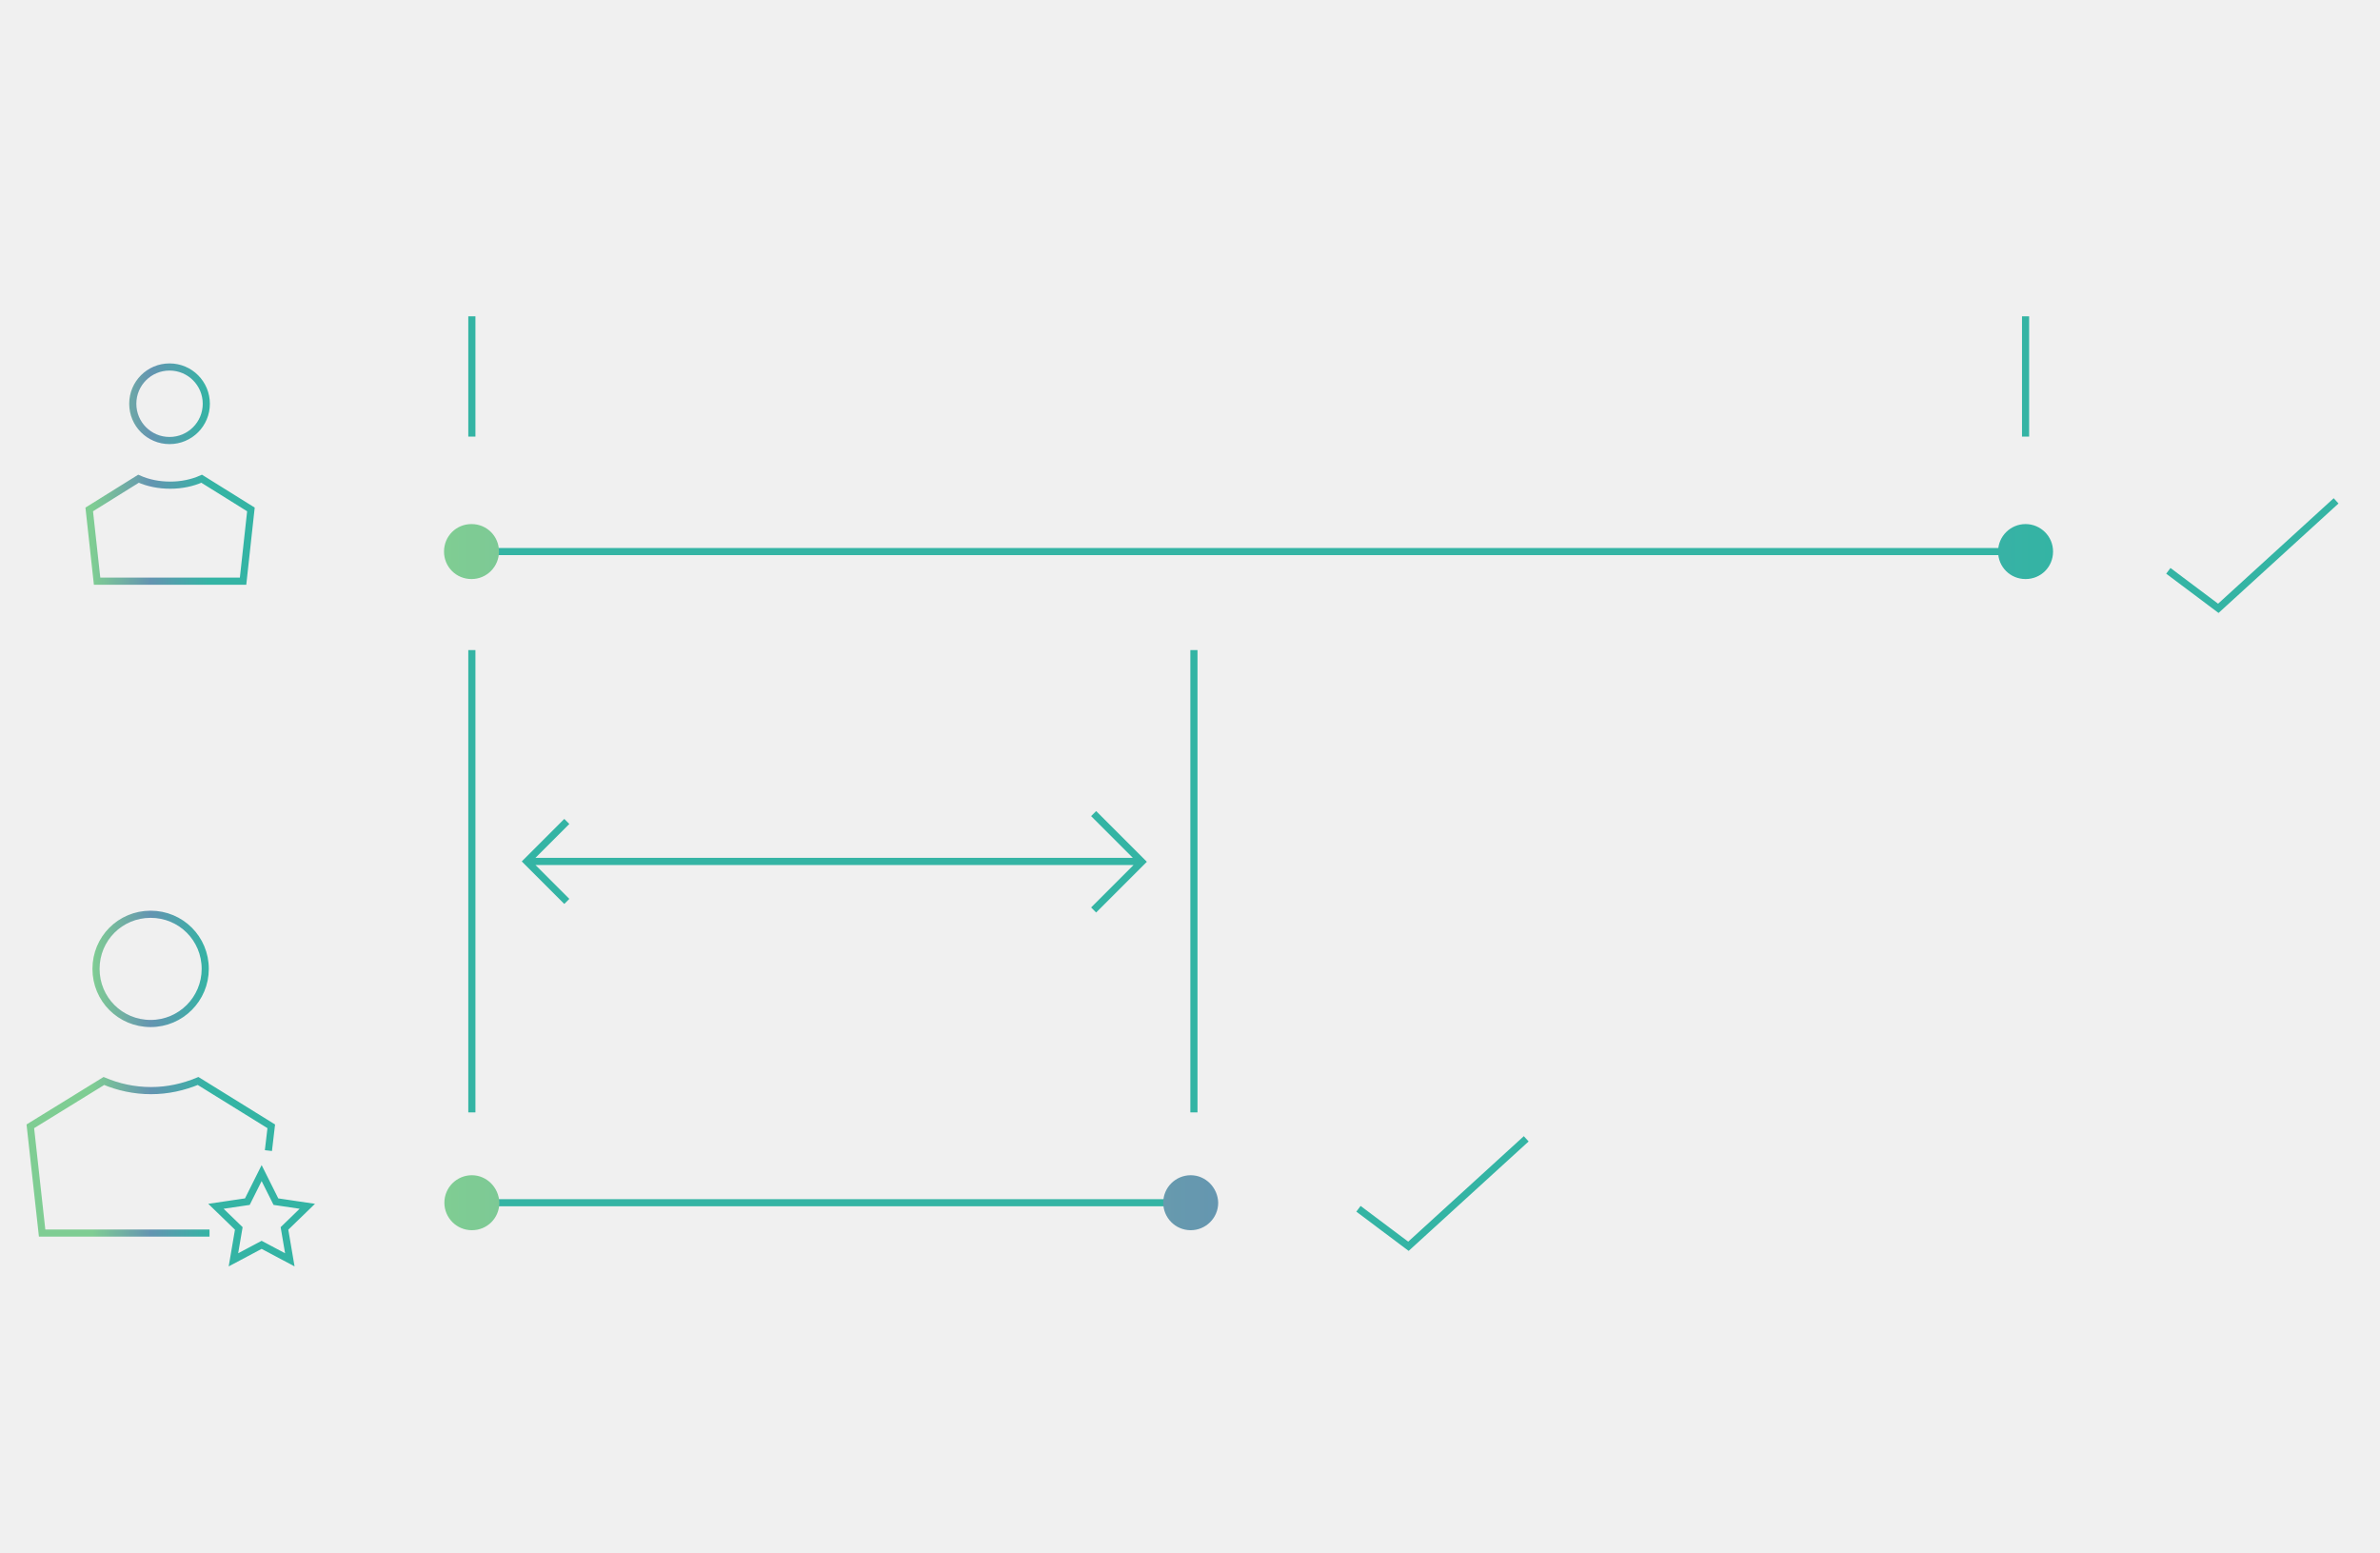
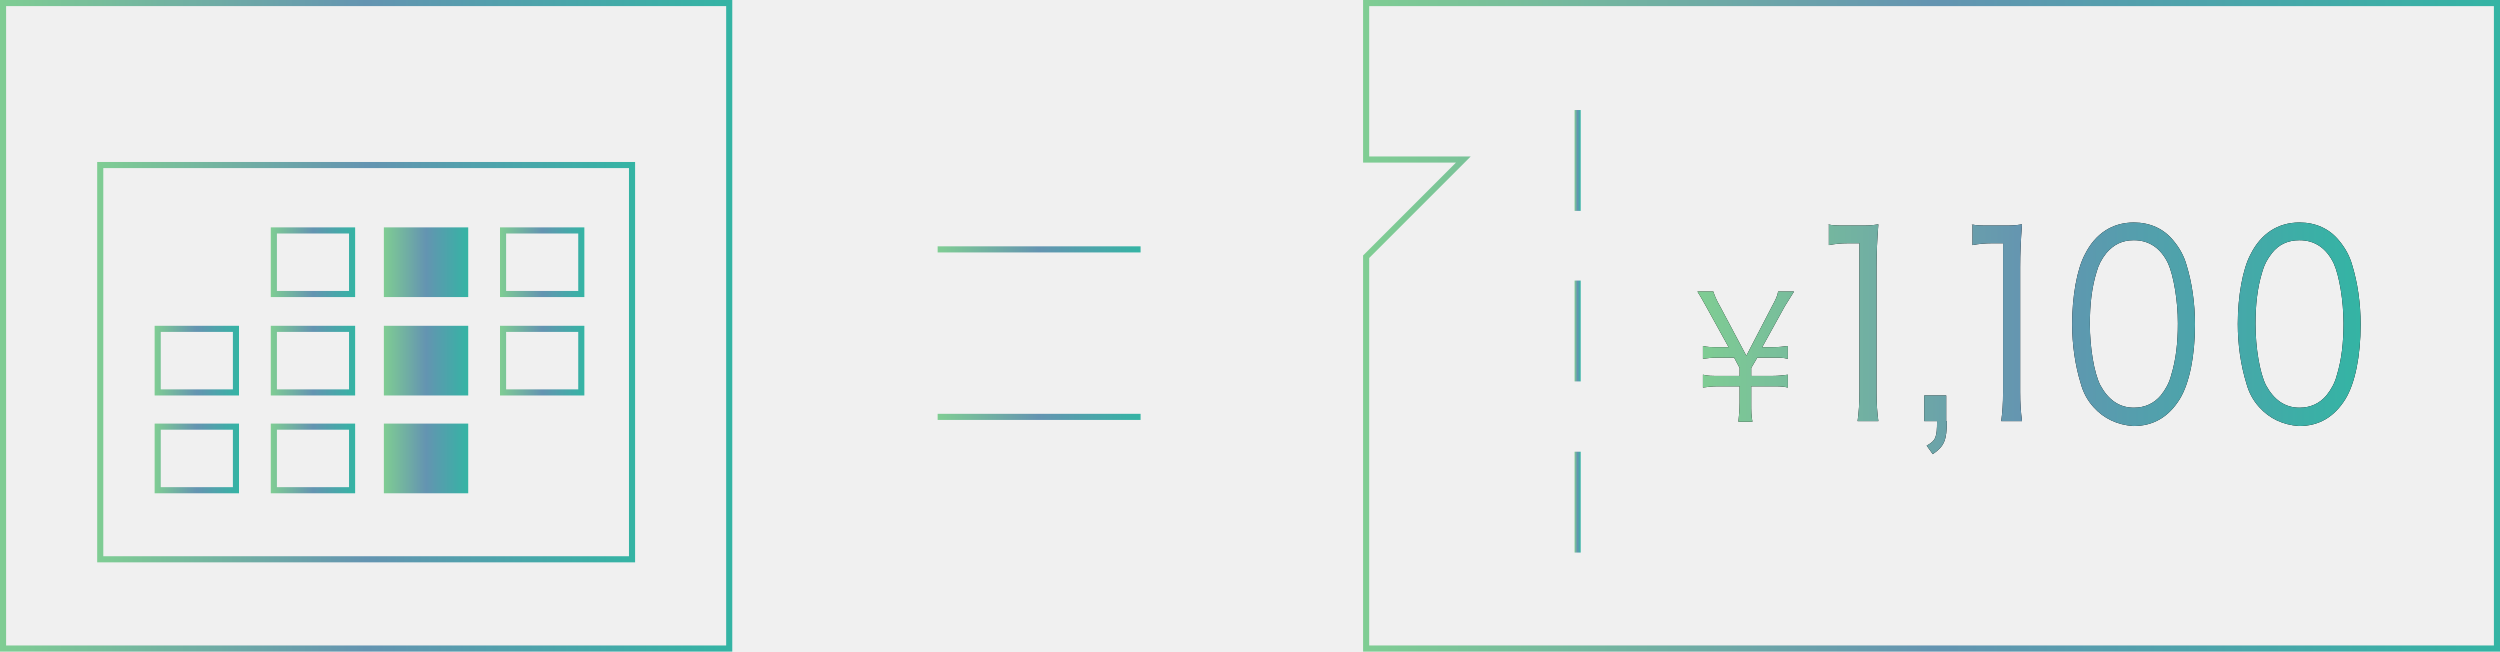
- <svg xmlns="http://www.w3.org/2000/svg" version="1.1" id="レイヤー_1" x="0px" y="0px" width="666.8px" height="435px" viewBox="0 0 666.8 435" style="enable-background:new 0 0 666.8 435;" xml:space="preserve">
+ <svg xmlns="http://www.w3.org/2000/svg" version="1.1" id="会員案内_x2F_NEW" x="0px" y="0px" viewBox="0 0 409 106.6" style="enable-background:new 0 0 409 106.6;" xml:space="preserve">
  <style type="text/css">
- 	.st0{display:none;}
- 	.st1{display:inline;}
- 	.st2{fill:none;stroke:#8E8E8E;stroke-miterlimit:10;}
- 	.st3{fill:none;stroke:#919191;stroke-miterlimit:10;}
- 	.st4{fill:#919191;}
- 	.st5{font-family:'HiraKakuProN-W3-83pv-RKSJ-H';}
- 	.st6{font-size:20px;}
- 	.st7{letter-spacing:2;}
- 	.st8{display:inline;fill:#08FFF8;}
- 	.st9{fill:none;stroke:#FFFFFF;stroke-width:2;stroke-miterlimit:10;}
- 	.st10{fill:#FFFFFF;}
- 	.st11{fill:none;stroke:#FFFFFF;stroke-width:2;stroke-miterlimit:10;stroke-dasharray:7.654,7.654;}
- 	.st12{fill:none;stroke:url(#SVGID_1_);stroke-width:2;stroke-miterlimit:10;}
- 	.st13{fill:url(#SVGID_2_);}
+ 	.st0{fill:none;stroke:url(#SVGID_1_);stroke-miterlimit:10;}
+ 	.st1{fill:none;stroke:url(#SVGID_2_);stroke-miterlimit:10;}
+ 	.st2{fill:none;stroke:url(#SVGID_3_);stroke-miterlimit:10;}
+ 	.st3{fill:none;stroke:url(#SVGID_4_);stroke-miterlimit:10;}
+ 	.st4{fill:none;stroke:url(#SVGID_5_);stroke-miterlimit:10;}
+ 	.st5{fill:none;stroke:url(#SVGID_6_);stroke-miterlimit:10;}
+ 	.st6{fill:url(#SVGID_7_);}
+ 	.st7{fill:url(#SVGID_8_);}
+ 	.st8{fill:url(#SVGID_9_);}
+ 	.st9{fill:url(#SVGID_10_);}
+ 	.st10{fill:url(#SVGID_11_);}
+ 	.st11{fill:url(#SVGID_12_);}
+ 	.st12{fill:none;stroke:url(#SVGID_13_);stroke-miterlimit:10;}
+ 	.st13{fill:none;stroke:url(#SVGID_14_);stroke-miterlimit:10;}
+ 	.st14{fill:url(#SVGID_15_);}
+ 	.st15{fill:url(#SVGID_16_);}
+ 	.st16{fill:url(#SVGID_17_);}
+ 	.st17{fill:url(#SVGID_18_);}
+ 	.st18{fill:url(#SVGID_19_);}
+ 	.st19{fill:url(#SVGID_20_);}
+ 	.st20{fill:url(#SVGID_21_);}
+ 	.st21{fill:url(#SVGID_22_);}
+ 	.st22{fill:url(#SVGID_23_);}
+ 	.st23{fill:url(#SVGID_24_);}
</style>
-   <g id="レイヤー_1_1_" class="st0">
-     <g id="nav_x5F_about_x5F_icon" class="st1">
-       <path class="st2" d="M368,325.3h-17.7c-2.8,0-5-2.2-5-5v-17.7c0-2.8,2.2-5,5-5H368c2.8,0,5,2.2,5,5v17.7    C373,323,370.8,325.3,368,325.3z" />
-     </g>
-     <g id="nav_x5F_user_x5F_icon" class="st1">
+   <g>
+     <g>
+       <linearGradient id="SVGID_1_" gradientUnits="userSpaceOnUse" x1="153.4" y1="-2597.16" x2="186.6" y2="-2597.16" gradientTransform="matrix(1 0 0 -1 0 -2556.36)">
+         <stop offset="0" style="stop-color:#7FCD93" />
+         <stop offset="0.5" style="stop-color:#6494B1" />
+         <stop offset="1" style="stop-color:#34B4A4" />
+       </linearGradient>
+       <line class="st0" x1="153.4" y1="40.8" x2="186.6" y2="40.8" />
+       <linearGradient id="SVGID_2_" gradientUnits="userSpaceOnUse" x1="153.4" y1="-2624.56" x2="186.6" y2="-2624.56" gradientTransform="matrix(1 0 0 -1 0 -2556.36)">
+         <stop offset="0" style="stop-color:#7FCD93" />
+         <stop offset="0.5" style="stop-color:#6494B1" />
+         <stop offset="1" style="stop-color:#34B4A4" />
+       </linearGradient>
+       <line class="st1" x1="153.4" y1="68.2" x2="186.6" y2="68.2" />
+     </g>
+     <linearGradient id="SVGID_3_" gradientUnits="userSpaceOnUse" x1="223" y1="-2609.66" x2="409" y2="-2609.66" gradientTransform="matrix(1 0 0 -1 0 -2556.36)">
+       <stop offset="0" style="stop-color:#7FCD93" />
+       <stop offset="0.5" style="stop-color:#6494B1" />
+       <stop offset="1" style="stop-color:#34B4A4" />
+     </linearGradient>
+     <polygon class="st2" points="223.5,0.5 223.5,26.1 239.4,26.1 223.5,42 223.5,106.1 408.5,106.1 408.5,0.5  " />
+     <g>
+       <linearGradient id="SVGID_4_" gradientUnits="userSpaceOnUse" x1="257.583" y1="-2638.51" x2="258.583" y2="-2638.51" gradientTransform="matrix(1 0 0 -1 0 -2556.36)">
+         <stop offset="0" style="stop-color:#7FCD93" />
+         <stop offset="0.5" style="stop-color:#6494B1" />
+         <stop offset="1" style="stop-color:#34B4A4" />
+       </linearGradient>
+       <line class="st3" x1="258.1" y1="73.9" x2="258.1" y2="90.4" />
+       <linearGradient id="SVGID_5_" gradientUnits="userSpaceOnUse" x1="257.583" y1="-2610.51" x2="258.583" y2="-2610.51" gradientTransform="matrix(1 0 0 -1 0 -2556.36)">
+         <stop offset="0" style="stop-color:#7FCD93" />
+         <stop offset="0.5" style="stop-color:#6494B1" />
+         <stop offset="1" style="stop-color:#34B4A4" />
+       </linearGradient>
+       <line class="st4" x1="258.1" y1="45.9" x2="258.1" y2="62.4" />
+       <linearGradient id="SVGID_6_" gradientUnits="userSpaceOnUse" x1="257.583" y1="-2582.61" x2="258.583" y2="-2582.61" gradientTransform="matrix(1 0 0 -1 0 -2556.36)">
+         <stop offset="0" style="stop-color:#7FCD93" />
+         <stop offset="0.5" style="stop-color:#6494B1" />
+         <stop offset="1" style="stop-color:#34B4A4" />
+       </linearGradient>
+       <line class="st5" x1="258.1" y1="18" x2="258.1" y2="34.5" />
+     </g>
+     <g>
      <g>
-         <circle class="st2" cx="359.1" cy="302.3" r="4.7" />
-         <path class="st2" d="M359.2,312.9c-1.5,0-2.8-0.3-4.1-0.8l-6.3,3.9l1,9.2h18.9l1-9.2l-6.3-3.9C362,312.6,360.6,312.9,359.2,312.9     z" />
-       </g>
-     </g>
-     <g id="nav_x5F_prapoly_x5F_icon" class="st1">
-       <g>
-         <line class="st2" x1="345.2" y1="300.5" x2="373" y2="300.5" />
-         <line class="st2" x1="345.2" y1="311.4" x2="361.6" y2="311.4" />
-         <line class="st2" x1="345.2" y1="322.4" x2="373" y2="322.4" />
-       </g>
-     </g>
-     <g id="nav_x5F_link_x5F_icon" class="st1">
-       <g>
-         <rect x="345.5" y="299.7" class="st2" width="22.1" height="17.7" />
-         <polyline class="st2" points="372.9,303.9 372.9,323.1 349.9,323.1    " />
-       </g>
-     </g>
-     <g id="menu_x5F_buy_x5F_tk" class="st1">
-       <g>
-         <g>
-           <g>
-             <polygon class="st3" points="383.9,330.9 339,330.9 339,314.6 342.1,311.5 339,311.5 339,305.3 383.9,305.3      " />
-           </g>
-           <g>
-             <g>
-               <line class="st3" x1="350.8" y1="324.9" x2="350.8" y2="328.9" />
-             </g>
-             <g>
-               <line class="st3" x1="350.8" y1="319" x2="350.8" y2="323" />
-             </g>
-             <g>
-               <line class="st3" x1="350.8" y1="313.1" x2="350.8" y2="317.1" />
-             </g>
-             <g>
-               <line class="st3" x1="350.8" y1="307.3" x2="350.8" y2="311.3" />
-             </g>
-           </g>
-         </g>
-         <g>
-           <g>
-             <polyline class="st3" points="376.8,301 376.8,295.6 331.9,295.6 331.9,301.8 335.1,301.8 331.9,304.9 331.9,318.4        335.3,318.4      " />
-           </g>
-         </g>
-       </g>
-     </g>
-     <g id="menu_x5F_point" class="st1">
-       <text transform="matrix(1 0 0 1 352.2719 321.1335)" class="st4 st5 st6 st7">P</text>
-       <circle class="st3" cx="358.9" cy="312.9" r="20.2" />
-     </g>
-     <rect x="-53.9" y="-49" class="st8" width="840.2" height="759.7" />
-   </g>
-   <g id="レイヤー_2_1_" class="st0">
-     <g class="st1">
-       <g>
-         <circle class="st9" cx="201.9" cy="74.2" r="12.1" />
-         <path class="st9" d="M202,101.2c-3.7,0-7.3-0.8-10.5-2.1l-16.3,10.1l2.6,23.7h48.3l2.6-23.7l-16.3-10.1     C209.3,100.5,205.7,101.2,202,101.2z" />
+         <path d="M284.4,69c0.1-1,0.2-1.9,0.2-3.1v-2.7h-3.5c-1.1,0-1.7,0.1-2.5,0.2v-2.1c0.8,0.2,1.4,0.2,2.5,0.2h3.5v-1.3l-0.9-1.7h-2.6     c-1.1,0-1.7,0.1-2.5,0.2v-2.1c0.8,0.2,1.4,0.2,2.5,0.2h1.7l-3.7-6.7c-0.7-1.3-1.1-1.9-1.4-2.4h2.6c0.2,0.6,0.4,1.2,1.2,2.6     l4.2,7.9l4.1-7.9c0.7-1.3,1-1.9,1.1-2.6h2.6c-0.3,0.5-0.8,1.3-1.5,2.4l-3.7,6.7h1.7c1.1,0,1.7-0.1,2.5-0.2v2.1     c-0.8-0.2-1.5-0.2-2.5-0.2h-2.5l-1,1.7v1.3h3.5c1,0,1.7-0.1,2.5-0.2v2.1c-0.8-0.2-1.5-0.2-2.5-0.2h-3.5v2.7c0,1.4,0,2.1,0.2,3.1     H284.4z" />
+         <path d="M299,36.7c0.9,0.2,1.6,0.2,3,0.2h2.3c1.2,0,1.8,0,3-0.2c-0.2,2.6-0.3,4.7-0.3,7v20.4c0,2,0.1,3.2,0.3,4.8h-3.4     c0.2-1.5,0.3-2.8,0.3-4.8V39.8h-1.9c-1.1,0-2.1,0.1-3.1,0.3v-3.4H299z" />
+         <path d="M318.5,68.9c0,3.1-0.4,4.1-2.3,5.4l-1-1.4c1.5-0.8,1.7-1.4,1.7-4h-2.1v-4.2h3.6v4.2H318.5z" />
+         <path d="M322.5,36.7c0.9,0.2,1.6,0.2,3,0.2h2.3c1.2,0,1.8,0,3-0.2c-0.2,2.6-0.3,4.7-0.3,7v20.4c0,2,0.1,3.2,0.3,4.8h-3.4     c0.2-1.5,0.3-2.8,0.3-4.8V39.8h-1.9c-1.1,0-2.1,0.1-3.1,0.3v-3.4H322.5z" />
+         <path d="M342.5,66.6c-1-1.1-1.7-2.4-2.1-3.9c-0.9-2.9-1.4-6.3-1.4-9.7c0-4.5,0.8-9,2.1-11.4c1.7-3.4,4.5-5.2,8-5.2     c2.6,0,4.9,1,6.5,3c1,1.2,1.7,2.5,2.1,3.9c0.9,2.9,1.4,6.3,1.4,9.8c0,5.1-0.9,9.6-2.5,12.2c-1.8,2.9-4.3,4.4-7.6,4.4     C346.4,69.5,344.2,68.5,342.5,66.6z M344.6,41.4c-0.8,1-1.3,2-1.6,3.1c-0.8,2.6-1.1,5.4-1.1,8.5c0,3.9,0.7,8,1.7,10     c1.3,2.4,3.1,3.7,5.5,3.7c1.8,0,3.3-0.7,4.4-2c0.8-1,1.4-2.1,1.7-3.3c0.8-2.6,1.1-5.4,1.1-8.5c0-3.7-0.7-7.8-1.6-9.8     c-1.2-2.5-3.1-3.8-5.6-3.8C347.2,39.3,345.8,40,344.6,41.4z" />
+         <path d="M369.6,66.6c-1-1.1-1.7-2.4-2.1-3.9c-0.9-2.9-1.4-6.3-1.4-9.7c0-4.5,0.8-9,2.1-11.4c1.7-3.4,4.5-5.2,8-5.2     c2.6,0,4.9,1,6.5,3c1,1.2,1.7,2.5,2.1,3.9c0.9,2.9,1.4,6.3,1.4,9.8c0,5.1-0.9,9.6-2.5,12.2c-1.8,2.9-4.3,4.4-7.6,4.4     C373.5,69.5,371.3,68.5,369.6,66.6z M371.7,41.4c-0.8,1-1.3,2-1.6,3.1c-0.8,2.6-1.1,5.4-1.1,8.5c0,3.9,0.7,8,1.7,10     c1.3,2.4,3.1,3.7,5.5,3.7c1.8,0,3.3-0.7,4.4-2c0.8-1,1.4-2.1,1.7-3.3c0.8-2.6,1.1-5.4,1.1-8.5c0-3.7-0.7-7.8-1.6-9.8     c-1.2-2.5-3.1-3.8-5.6-3.8C374.3,39.3,372.8,40,371.7,41.4z" />
      </g>
      <g>
-         <circle class="st9" cx="438.4" cy="74.2" r="12.1" />
-         <path class="st9" d="M438.4,101.2c-3.7,0-7.3-0.8-10.5-2.1l-16.3,10.1l2.6,23.7h48.3l2.6-23.7l-16.3-10.1     C445.6,100.5,442.1,101.2,438.4,101.2z" />
+         <linearGradient id="SVGID_7_" gradientUnits="userSpaceOnUse" x1="277.619" y1="-2614.71" x2="386.235" y2="-2614.71" gradientTransform="matrix(1 0 0 -1 0 -2556.36)">
+           <stop offset="0" style="stop-color:#7FCD93" />
+           <stop offset="0.5" style="stop-color:#6494B1" />
+           <stop offset="1" style="stop-color:#34B4A4" />
+         </linearGradient>
+         <path class="st6" d="M284.4,69c0.1-1,0.2-1.9,0.2-3.1v-2.7h-3.5c-1.1,0-1.7,0.1-2.5,0.2v-2.1c0.8,0.2,1.4,0.2,2.5,0.2h3.5v-1.3     l-0.9-1.7h-2.6c-1.1,0-1.7,0.1-2.5,0.2v-2.1c0.8,0.2,1.4,0.2,2.5,0.2h1.7l-3.7-6.7c-0.7-1.3-1.1-1.9-1.4-2.4h2.6     c0.2,0.6,0.4,1.2,1.2,2.6l4.2,7.9l4.1-7.9c0.7-1.3,1-1.9,1.1-2.6h2.6c-0.3,0.5-0.8,1.3-1.5,2.4l-3.7,6.7h1.7     c1.1,0,1.7-0.1,2.5-0.2v2.1c-0.8-0.2-1.5-0.2-2.5-0.2h-2.5l-1,1.7v1.3h3.5c1,0,1.7-0.1,2.5-0.2v2.1c-0.8-0.2-1.5-0.2-2.5-0.2     h-3.5v2.7c0,1.4,0,2.1,0.2,3.1H284.4z" />
+         <linearGradient id="SVGID_8_" gradientUnits="userSpaceOnUse" x1="277.619" y1="-2609.16" x2="386.235" y2="-2609.16" gradientTransform="matrix(1 0 0 -1 0 -2556.36)">
+           <stop offset="0" style="stop-color:#7FCD93" />
+           <stop offset="0.5" style="stop-color:#6494B1" />
+           <stop offset="1" style="stop-color:#34B4A4" />
+         </linearGradient>
+         <path class="st7" d="M299,36.7c0.9,0.2,1.6,0.2,3,0.2h2.3c1.2,0,1.8,0,3-0.2c-0.2,2.6-0.3,4.7-0.3,7v20.4c0,2,0.1,3.2,0.3,4.8     h-3.4c0.2-1.5,0.3-2.8,0.3-4.8V39.8h-1.9c-1.1,0-2.1,0.1-3.1,0.3v-3.4H299z" />
+         <linearGradient id="SVGID_9_" gradientUnits="userSpaceOnUse" x1="277.619" y1="-2625.86" x2="386.235" y2="-2625.86" gradientTransform="matrix(1 0 0 -1 0 -2556.36)">
+           <stop offset="0" style="stop-color:#7FCD93" />
+           <stop offset="0.5" style="stop-color:#6494B1" />
+           <stop offset="1" style="stop-color:#34B4A4" />
+         </linearGradient>
+         <path class="st8" d="M318.5,68.9c0,3.1-0.4,4.1-2.3,5.4l-1-1.4c1.5-0.8,1.7-1.4,1.7-4h-2.1v-4.2h3.6v4.2H318.5z" />
+         <linearGradient id="SVGID_10_" gradientUnits="userSpaceOnUse" x1="277.619" y1="-2609.16" x2="386.235" y2="-2609.16" gradientTransform="matrix(1 0 0 -1 0 -2556.36)">
+           <stop offset="0" style="stop-color:#7FCD93" />
+           <stop offset="0.5" style="stop-color:#6494B1" />
+           <stop offset="1" style="stop-color:#34B4A4" />
+         </linearGradient>
+         <path class="st9" d="M322.5,36.7c0.9,0.2,1.6,0.2,3,0.2h2.3c1.2,0,1.8,0,3-0.2c-0.2,2.6-0.3,4.7-0.3,7v20.4c0,2,0.1,3.2,0.3,4.8     h-3.4c0.2-1.5,0.3-2.8,0.3-4.8V39.8h-1.9c-1.1,0-2.1,0.1-3.1,0.3v-3.4H322.5z" />
+         <linearGradient id="SVGID_11_" gradientUnits="userSpaceOnUse" x1="277.619" y1="-2609.41" x2="386.235" y2="-2609.41" gradientTransform="matrix(1 0 0 -1 0 -2556.36)">
+           <stop offset="0" style="stop-color:#7FCD93" />
+           <stop offset="0.5" style="stop-color:#6494B1" />
+           <stop offset="1" style="stop-color:#34B4A4" />
+         </linearGradient>
+         <path class="st10" d="M342.5,66.6c-1-1.1-1.7-2.4-2.1-3.9c-0.9-2.9-1.4-6.3-1.4-9.7c0-4.5,0.8-9,2.1-11.4c1.7-3.4,4.5-5.2,8-5.2     c2.6,0,4.9,1,6.5,3c1,1.2,1.7,2.5,2.1,3.9c0.9,2.9,1.4,6.3,1.4,9.8c0,5.1-0.9,9.6-2.5,12.2c-1.8,2.9-4.3,4.4-7.6,4.4     C346.4,69.5,344.2,68.5,342.5,66.6z M344.6,41.4c-0.8,1-1.3,2-1.6,3.1c-0.8,2.6-1.1,5.4-1.1,8.5c0,3.9,0.7,8,1.7,10     c1.3,2.4,3.1,3.7,5.5,3.7c1.8,0,3.3-0.7,4.4-2c0.8-1,1.4-2.1,1.7-3.3c0.8-2.6,1.1-5.4,1.1-8.5c0-3.7-0.7-7.8-1.6-9.8     c-1.2-2.5-3.1-3.8-5.6-3.8C347.2,39.3,345.8,40,344.6,41.4z" />
+         <linearGradient id="SVGID_12_" gradientUnits="userSpaceOnUse" x1="277.619" y1="-2609.41" x2="386.235" y2="-2609.41" gradientTransform="matrix(1 0 0 -1 0 -2556.36)">
+           <stop offset="0" style="stop-color:#7FCD93" />
+           <stop offset="0.5" style="stop-color:#6494B1" />
+           <stop offset="1" style="stop-color:#34B4A4" />
+         </linearGradient>
+         <path class="st11" d="M369.6,66.6c-1-1.1-1.7-2.4-2.1-3.9c-0.9-2.9-1.4-6.3-1.4-9.7c0-4.5,0.8-9,2.1-11.4c1.7-3.4,4.5-5.2,8-5.2     c2.6,0,4.9,1,6.5,3c1,1.2,1.7,2.5,2.1,3.9c0.9,2.9,1.4,6.3,1.4,9.8c0,5.1-0.9,9.6-2.5,12.2c-1.8,2.9-4.3,4.4-7.6,4.4     C373.5,69.5,371.3,68.5,369.6,66.6z M371.7,41.4c-0.8,1-1.3,2-1.6,3.1c-0.8,2.6-1.1,5.4-1.1,8.5c0,3.9,0.7,8,1.7,10     c1.3,2.4,3.1,3.7,5.5,3.7c1.8,0,3.3-0.7,4.4-2c0.8-1,1.4-2.1,1.7-3.3c0.8-2.6,1.1-5.4,1.1-8.5c0-3.7-0.7-7.8-1.6-9.8     c-1.2-2.5-3.1-3.8-5.6-3.8C374.3,39.3,372.8,40,371.7,41.4z" />
      </g>
-       <rect x="132.1" y="162.1" class="st9" width="133.4" height="266.9" />
-       <rect x="370.2" y="257" class="st9" width="133.4" height="172" />
-       <g>
-         <path class="st10" d="M29.9,35.6c0.2-1.4,0.3-2.7,0.3-4.5v-3.9h-5.9c-1.8,0-2.8,0.1-4.2,0.3v-3c1.4,0.2,2.4,0.3,4.2,0.3h5.9v-1.9     l-1.6-2.4h-4.3c-1.8,0-2.8,0.1-4.2,0.3v-3c1.4,0.2,2.4,0.3,4.2,0.3h2.8L21,8.7c-1.2-1.8-1.8-2.7-2.4-3.5h4.3     c0.3,0.9,0.7,1.7,2,3.7l7,11.3l7-11.3c1.2-1.9,1.6-2.8,1.9-3.7H45c-0.6,0.7-1.4,1.8-2.5,3.5l-6.2,9.5h2.8c1.8,0,2.8-0.1,4.2-0.3     v3c-1.4-0.2-2.4-0.3-4.2-0.3h-4.3L33.3,23v1.9h5.9c1.8,0,2.8-0.1,4.2-0.3v3c-1.4-0.2-2.4-0.3-4.2-0.3h-5.9v3.9c0,2,0.1,3,0.3,4.5     h-3.7V35.6z" />
-       </g>
-       <line class="st9" x1="31.8" y1="104" x2="0" y2="104" />
-       <line class="st9" x1="31.8" y1="197.6" x2="0" y2="197.6" />
-       <line class="st9" x1="31.8" y1="291.1" x2="0" y2="291.1" />
-       <line class="st9" x1="31.8" y1="384.7" x2="0" y2="384.7" />
-       <line class="st9" x1="430.3" y1="170.4" x2="430.3" y2="243.2" />
-       <line class="st9" x1="443.7" y1="170.4" x2="443.7" y2="243.2" />
-       <polyline class="st9" points="451.6,234.8 436.9,249.6 422.1,234.8   " />
-       <g>
-         <path class="st10" d="M524.6,214.7c0-1.4-0.1-2.4-0.3-3.8c1.2,0.1,2.1,0.1,3.7,0.1h5.6c7.4,0,11.7,4.5,11.7,12.5     c0,4.2-1.3,7.6-3.6,9.9c-2,2-4.8,3-8.1,3H528c-1.6,0-2.5,0-3.7,0.1c0.2-1.3,0.3-2.3,0.3-4V214.7z M533.5,234     c2.6,0,4.7-0.8,6.2-2.4c1.8-1.9,2.8-4.7,2.8-8.1c0-3.5-0.9-6.1-2.6-7.9c-1.5-1.5-3.5-2.3-6.3-2.3h-6.5V234H533.5z" />
-         <path class="st10" d="M552.6,211v3h-3.2v-3H552.6z M552.4,218.3c-0.2,1.2-0.2,2.1-0.2,3.8v10.4c0,1.5,0.1,2.5,0.2,3.8h-3     c0.2-1.4,0.2-2.4,0.2-3.8v-10.4c0-1.6-0.1-2.6-0.2-3.8H552.4z" />
-         <path class="st10" d="M559.1,231c0.2,1.2,0.5,1.8,1.2,2.4c0.8,0.8,2.2,1.2,3.9,1.2c2.9,0,4.7-1.2,4.7-3.2c0-0.9-0.3-1.6-1-2.1     c-0.8-0.5-1.5-0.7-3.9-1.2c-2.7-0.6-3.8-1-4.9-1.7c-1.2-0.8-1.8-2-1.8-3.5c0-1.2,0.5-2.3,1.4-3.2c1.2-1.1,3-1.7,5.2-1.7     c2.3,0,4,0.5,5.2,1.6c0.9,0.7,1.3,1.5,1.8,3l-2.6,0.4c-0.2-0.9-0.4-1.3-0.8-1.8c-0.8-0.8-2-1.3-3.5-1.3c-2.4,0-4.2,1.2-4.2,3     c0,0.8,0.4,1.4,1.1,1.8c0.8,0.4,1.6,0.7,3.7,1.1c3.2,0.7,4.3,1.1,5.3,1.9c1,0.8,1.6,2.1,1.6,3.5c0,3.3-2.8,5.4-7.4,5.4     c-3,0-5.4-0.9-6.6-2.6c-0.5-0.7-0.7-1.3-1.1-2.6L559.1,231z" />
-         <path class="st10" d="M588,223.8c-1-2.6-2.6-3.8-5-3.8c-3.7,0-6,2.9-6,7.3c0,4.4,2.4,7.2,6.1,7.2c1.9,0,3.5-0.8,4.3-2.1     c0.3-0.5,0.5-0.9,0.7-1.7l2.5,0.7c-0.5,1.2-0.8,1.8-1.4,2.6c-1.5,1.8-3.6,2.8-6.3,2.8c-5.2,0-8.6-3.6-8.6-9.3     c0-5.8,3.3-9.5,8.4-9.5c2.8,0,5,1.1,6.4,3.1c0.5,0.6,0.8,1.2,1.2,2.1L588,223.8z" />
-         <path class="st10" d="M593.6,227.3c0-5.8,3.5-9.4,8.9-9.4s8.9,3.7,8.9,9.4s-3.5,9.4-8.8,9.4C597.1,236.7,593.6,233.1,593.6,227.3     z M596.2,227.3c0,4.5,2.4,7.3,6.3,7.3c3.9,0,6.3-2.8,6.3-7.3s-2.4-7.3-6.2-7.3C598.7,220,596.2,222.8,596.2,227.3z" />
-         <path class="st10" d="M628.4,234.1c0-0.4,0-0.6,0.1-1.5c-1.7,2.7-3.7,4-6.7,4c-2.4,0-4.3-0.9-5.3-2.5c-0.6-1-0.9-2.3-0.9-3.9V222     c0-1.5-0.1-2.7-0.2-3.7h3c-0.2,1.2-0.2,2.3-0.2,3.8v7.8c0,3,1.4,4.6,4,4.6c1.9,0,3.5-0.8,4.8-2.6c0.9-1.2,1.2-2,1.5-3.3v-6.4     c0-1.4-0.1-2.6-0.2-3.8h3c-0.2,1.2-0.2,2.2-0.2,3.8v10.4c0,1.5,0.1,2.4,0.3,3.8h-2.8v-2.3H628.4z" />
-         <path class="st10" d="M635.9,236.3c0.2-1.3,0.3-2.2,0.3-3.8v-10.4c0-1.5-0.1-2.4-0.3-3.8h2.8v2.3c0,0.4,0,0.7-0.1,1.4     c1.6-2.7,3.7-4,6.7-4c2.4,0,4.3,0.9,5.3,2.5c0.6,1,0.9,2.2,0.9,3.8v8.2c0,1.7,0.1,2.6,0.2,3.7h-3c0.2-1.3,0.2-2.3,0.2-3.8v-7.8     c0-3-1.4-4.6-4.1-4.6c-1.9,0-3.4,0.8-4.8,2.6c-0.9,1.1-1.3,2-1.5,3.3v6.4c0,1.5,0.1,2.5,0.2,3.8h-2.8V236.3z" />
-         <path class="st10" d="M661.6,213.4c-0.2,1.1-0.2,2.3-0.2,3.7v1.3h1.6c1.5,0,2.2,0,3.4-0.2v2.5c-1.1-0.2-1.9-0.2-3.4-0.2h-1.6     v11.6c0,1,0.1,1.5,0.4,1.8c0.4,0.4,0.9,0.6,1.6,0.6c0.9,0,1.5-0.2,2.6-0.9l0.7,2.3c-1.4,0.6-2.4,0.8-3.8,0.8     c-1.5,0-2.6-0.4-3.3-1c-0.7-0.7-0.9-1.6-0.9-3.2v-11.9h-1.3c-1.1,0-1.9,0.1-3,0.2v-2.5c0.9,0.2,1.6,0.2,3,0.2h1.3v-1.3     c0-1.3-0.1-2.6-0.2-3.7h3.1V213.4z" />
-       </g>
-       <line class="st9" x1="31.8" y1="64.2" x2="31.8" y2="428.9" />
-       <line class="st9" x1="614" y1="428.9" x2="31.8" y2="428.9" />
-       <line class="st11" x1="504.6" y1="162.1" x2="265.5" y2="162.1" />
-       <polygon class="st9" points="477.6,62.8 481.5,70.7 490.2,72 483.9,78.1 485.4,86.7 477.6,82.7 469.8,86.7 471.3,78.1 465,72     473.7,70.7   " />
-       <g>
-         <g>
-           <polygon class="st9" points="635.3,308.5 553.7,308.5 553.7,278.9 559.3,273.2 553.7,273.2 553.7,262 635.3,262     " />
-         </g>
-         <g>
-           <line class="st9" x1="575.1" y1="297.9" x2="575.1" y2="305.2" />
-         </g>
-         <g>
-           <line class="st9" x1="575.1" y1="287" x2="575.1" y2="294.3" />
-         </g>
-         <g>
-           <line class="st9" x1="575.1" y1="276.2" x2="575.1" y2="283.4" />
-         </g>
-         <g>
-           <line class="st9" x1="575.1" y1="265.3" x2="575.1" y2="272.6" />
-         </g>
-       </g>
-     </g>
+     </g>
+     <linearGradient id="SVGID_13_" gradientUnits="userSpaceOnUse" x1="0" y1="-2609.66" x2="119.8" y2="-2609.66" gradientTransform="matrix(1 0 0 -1 0 -2556.36)">
+       <stop offset="0" style="stop-color:#7FCD93" />
+       <stop offset="0.5" style="stop-color:#6494B1" />
+       <stop offset="1" style="stop-color:#34B4A4" />
+     </linearGradient>
+     <rect x="0.5" y="0.5" class="st12" width="118.8" height="105.6" />
+     <linearGradient id="SVGID_14_" gradientUnits="userSpaceOnUse" x1="15.9" y1="-2615.61" x2="103.9" y2="-2615.61" gradientTransform="matrix(1 0 0 -1 0 -2556.36)">
+       <stop offset="0" style="stop-color:#7FCD93" />
+       <stop offset="0.5" style="stop-color:#6494B1" />
+       <stop offset="1" style="stop-color:#34B4A4" />
+     </linearGradient>
+     <rect x="16.4" y="27" class="st13" width="87" height="64.5" />
+     <g>
+       <linearGradient id="SVGID_15_" gradientUnits="userSpaceOnUse" x1="44.3" y1="-2599.26" x2="58.068" y2="-2599.26" gradientTransform="matrix(1 0 0 -1 0 -2556.36)">
+         <stop offset="0" style="stop-color:#7FCD93" />
+         <stop offset="0.5" style="stop-color:#6494B1" />
+         <stop offset="1" style="stop-color:#34B4A4" />
+       </linearGradient>
+       <path class="st14" d="M57.1,38.2v9.4H45.3v-9.4H57.1 M58.1,37.2H44.3v11.4h13.8V37.2L58.1,37.2z" />
+     </g>
+     <linearGradient id="SVGID_16_" gradientUnits="userSpaceOnUse" x1="62.8" y1="-2599.26" x2="76.568" y2="-2599.26" gradientTransform="matrix(1 0 0 -1 0 -2556.36)">
+       <stop offset="0" style="stop-color:#7FCD93" />
+       <stop offset="0.5" style="stop-color:#6494B1" />
+       <stop offset="1" style="stop-color:#34B4A4" />
+     </linearGradient>
+     <rect x="62.8" y="37.2" class="st15" width="13.8" height="11.4" />
+     <g>
+       <linearGradient id="SVGID_17_" gradientUnits="userSpaceOnUse" x1="81.8" y1="-2599.26" x2="95.568" y2="-2599.26" gradientTransform="matrix(1 0 0 -1 0 -2556.36)">
+         <stop offset="0" style="stop-color:#7FCD93" />
+         <stop offset="0.5" style="stop-color:#6494B1" />
+         <stop offset="1" style="stop-color:#34B4A4" />
+       </linearGradient>
+       <path class="st16" d="M94.6,38.2v9.4H82.8v-9.4H94.6 M95.6,37.2H81.8v11.4h13.8V37.2L95.6,37.2z" />
+     </g>
+     <g>
+       <linearGradient id="SVGID_18_" gradientUnits="userSpaceOnUse" x1="25.3" y1="-2615.36" x2="39.068" y2="-2615.36" gradientTransform="matrix(1 0 0 -1 0 -2556.36)">
+         <stop offset="0" style="stop-color:#7FCD93" />
+         <stop offset="0.5" style="stop-color:#6494B1" />
+         <stop offset="1" style="stop-color:#34B4A4" />
+       </linearGradient>
+       <path class="st17" d="M38.1,54.3v9.4H26.3v-9.4H38.1 M39.1,53.3H25.3v11.4h13.8V53.3L39.1,53.3z" />
+     </g>
+     <g>
+       <linearGradient id="SVGID_19_" gradientUnits="userSpaceOnUse" x1="44.3" y1="-2615.36" x2="58.068" y2="-2615.36" gradientTransform="matrix(1 0 0 -1 0 -2556.36)">
+         <stop offset="0" style="stop-color:#7FCD93" />
+         <stop offset="0.5" style="stop-color:#6494B1" />
+         <stop offset="1" style="stop-color:#34B4A4" />
+       </linearGradient>
+       <path class="st18" d="M57.1,54.3v9.4H45.3v-9.4H57.1 M58.1,53.3H44.3v11.4h13.8V53.3L58.1,53.3z" />
+     </g>
+     <linearGradient id="SVGID_20_" gradientUnits="userSpaceOnUse" x1="62.8" y1="-2615.36" x2="76.568" y2="-2615.36" gradientTransform="matrix(1 0 0 -1 0 -2556.36)">
+       <stop offset="0" style="stop-color:#7FCD93" />
+       <stop offset="0.5" style="stop-color:#6494B1" />
+       <stop offset="1" style="stop-color:#34B4A4" />
+     </linearGradient>
+     <rect x="62.8" y="53.3" class="st19" width="13.8" height="11.4" />
+     <g>
+       <linearGradient id="SVGID_21_" gradientUnits="userSpaceOnUse" x1="81.8" y1="-2615.36" x2="95.568" y2="-2615.36" gradientTransform="matrix(1 0 0 -1 0 -2556.36)">
+         <stop offset="0" style="stop-color:#7FCD93" />
+         <stop offset="0.5" style="stop-color:#6494B1" />
+         <stop offset="1" style="stop-color:#34B4A4" />
+       </linearGradient>
+       <path class="st20" d="M94.6,54.3v9.4H82.8v-9.4H94.6 M95.6,53.3H81.8v11.4h13.8V53.3L95.6,53.3z" />
+     </g>
+     <g>
+       <linearGradient id="SVGID_22_" gradientUnits="userSpaceOnUse" x1="25.3" y1="-2631.36" x2="39.068" y2="-2631.36" gradientTransform="matrix(1 0 0 -1 0 -2556.36)">
+         <stop offset="0" style="stop-color:#7FCD93" />
+         <stop offset="0.5" style="stop-color:#6494B1" />
+         <stop offset="1" style="stop-color:#34B4A4" />
+       </linearGradient>
+       <path class="st21" d="M38.1,70.3v9.4H26.3v-9.4H38.1 M39.1,69.3H25.3v11.4h13.8V69.3L39.1,69.3z" />
+     </g>
+     <g>
+       <linearGradient id="SVGID_23_" gradientUnits="userSpaceOnUse" x1="44.3" y1="-2631.36" x2="58.068" y2="-2631.36" gradientTransform="matrix(1 0 0 -1 0 -2556.36)">
+         <stop offset="0" style="stop-color:#7FCD93" />
+         <stop offset="0.5" style="stop-color:#6494B1" />
+         <stop offset="1" style="stop-color:#34B4A4" />
+       </linearGradient>
+       <path class="st22" d="M57.1,70.3v9.4H45.3v-9.4H57.1 M58.1,69.3H44.3v11.4h13.8V69.3L58.1,69.3z" />
+     </g>
+     <linearGradient id="SVGID_24_" gradientUnits="userSpaceOnUse" x1="62.8" y1="-2631.36" x2="76.568" y2="-2631.36" gradientTransform="matrix(1 0 0 -1 0 -2556.36)">
+       <stop offset="0" style="stop-color:#7FCD93" />
+       <stop offset="0.5" style="stop-color:#6494B1" />
+       <stop offset="1" style="stop-color:#34B4A4" />
+     </linearGradient>
+     <rect x="62.8" y="69.3" class="st23" width="13.8" height="11.4" />
  </g>
-   <g id="レイヤー_3" class="st0">
-     <g class="st1">
-       <g>
-         <g>
-           <path class="st9" d="M380.9,351.8c-0.1-2.4-2.2-6-4.3-6.8c-2.4-1-5.9-1.1-8.6,1c-1.2,0.9-1.2,0.9-4.1,4.3      c-0.3-5.5-2.3-11.8-8-11.8c-5.6,0-8.3,1.9-10.4,5.1c-0.2-3.6-1.8-10.6-7.3-10.6c-5.9,0-8.2,1.6-10.7,5.2c0-0.9,0-4.8,0-6.4      c0-9.9,0.2-19.8-0.1-29.8c-0.1-2.5-1.3-5.9-3.1-7.1c-2.1-1.4-6.2-1.9-8.1-0.7c-2.3,1.5-4.4,5.1-4.4,7.9      c-0.3,22.5-0.2,45-0.2,67.5c0,1.7,0,4.3-0.1,6c-0.5,0.1-1.1-0.8-1.6-0.7c-0.7-1.1-1.5-2.2-2.2-3.4c-2.5-4.5-4.9-10-7.5-14.3      s-4.3-7.7-9.3-7.7c-4.5,0-8.2,3.1-7.4,7.7c0.2,1.5,0.7,2.9,1.3,4.3c5,11.3,9.7,22.8,15.2,33.9c3.7,7.3,8.2,14.4,13.3,20.8      c1.3,1.6,2.8,2.9,4.3,4.1c6.7,6.8,16.2,11.1,26.8,11.1c15.7,0,29.2-9.4,34.3-22.6c1.3-2.8,2.1-6,2.2-9.7      C381.5,383.2,381.2,367.5,380.9,351.8z" />
-         </g>
-         <g>
-           <path class="st10" d="M300.5,265.9c-1.6,0-2.7,0-4,0.1c0.3-1.5,0.3-2.4,0.3-4.5v-19.4c0-1.6-0.1-2.5-0.3-3.8      c1.1,0.1,1.8,0.1,4,0.1h7.7c5.3,0,8.2,2.4,8.2,6.7c0,2.1-0.7,3.7-2,4.9c-0.8,0.7-1.4,1-2.9,1.5c1.7,0.3,2.5,0.7,3.5,1.5      c1.5,1.3,2.2,3.1,2.2,5.4c0,4.9-3.2,7.6-8.7,7.6h-8V265.9z M308.2,250.1c3.4,0,5.4-1.8,5.4-4.8s-1.8-4.5-5.4-4.5h-8.5v9.4      L308.2,250.1L308.2,250.1z M299.6,263.4h8.7c4,0,6.1-1.9,6.1-5.4c0-3.6-2.1-5.4-6.1-5.4h-8.7V263.4z" />
-           <path class="st10" d="M340.7,263.5c0-0.4,0-0.7,0.1-1.6c-1.8,3-4.1,4.3-7.3,4.3c-2.6,0-4.6-0.9-5.8-2.7c-0.7-1.1-1-2.5-1-4.2v-9      c0-1.6-0.1-2.9-0.3-4.1h3.3c-0.2,1.3-0.3,2.5-0.3,4.1v8.5c0,3.2,1.6,5,4.4,5c2.1,0,3.8-0.9,5.2-2.9c0.9-1.3,1.3-2.2,1.7-3.6v-7      c0-1.6-0.1-2.8-0.3-4.1h3.2c-0.2,1.3-0.3,2.4-0.3,4.1v11.4c0,1.6,0.1,2.6,0.3,4.1h-3L340.7,263.5L340.7,263.5z" />
-           <path class="st10" d="M353,250.6c-1.6-3.6-1.6-3.6-2-4.2h3.6c0.2,1,0.7,2.5,1.2,3.8l5.3,12.2l4.7-12.2c0.7-1.9,1.1-2.8,1.2-3.8      h3.4c-0.2,0.5-0.8,2-1.8,4.2l-8.1,19.8c-0.9,2.3-2.5,3.4-5.1,3.4c-0.8,0-1.6-0.1-3-0.4l0.8-2.7c1,0.5,1.5,0.6,2.2,0.6      c1.2,0,2.1-0.7,2.7-2l1.7-4L353,250.6z" />
-         </g>
-         <polyline class="st9" points="293,309.9 120,309.9 120,206.2 544.5,206.2 544.5,309.9 346,309.9    " />
-       </g>
-       <g>
-         <g>
-           <circle class="st9" cx="431.9" cy="115.9" r="24.3" />
-           <polyline class="st9" points="417.9,117.9 426.3,124.2 445.9,106.2     " />
-         </g>
-         <g>
-           <g>
-             <g>
-               <polyline class="st9" points="444.1,81.2 444.1,4.4 208.3,4.4 208.3,38.1 225.2,38.1 208.3,55 208.3,128.1 397.9,128.1               " />
-             </g>
-             <g>
-               <line class="st9" x1="272.1" y1="4.2" x2="272.1" y2="15.4" />
-               <line class="st9" x1="272.1" y1="26.7" x2="272.1" y2="37.9" />
-               <line class="st9" x1="272.1" y1="49.2" x2="272.1" y2="60.4" />
-               <line class="st9" x1="272.1" y1="71.6" x2="272.1" y2="82.9" />
-               <line class="st9" x1="272.1" y1="94.1" x2="272.1" y2="105.4" />
-               <line class="st9" x1="272.1" y1="116.6" x2="272.1" y2="127.9" />
-             </g>
-           </g>
-         </g>
-       </g>
-     </g>
-   </g>
-   <linearGradient id="SVGID_1_" gradientUnits="userSpaceOnUse" x1="25.948" y1="221.685" x2="58.48" y2="221.685">
-     <stop offset="0" style="stop-color:#7FCD93" />
-     <stop offset="0.5" style="stop-color:#6494B1" />
-     <stop offset="1" style="stop-color:#34B4A4" />
-   </linearGradient>
-   <path class="st12" d="M57.5,271.4c0,8.4-6.8,15.3-15.3,15.3s-15.3-6.8-15.3-15.3s6.8-15.3,15.3-15.3S57.5,262.9,57.5,271.4z   M75.2,322.3l0.8-6.8l-20.5-12.7c-4.1,1.7-8.5,2.7-13.2,2.7c-4.7,0-9.2-1-13.2-2.7L8.5,315.5l3.3,29.9l46.9,0 M69.3,336.6l-8.8,1.3  l6.4,6.2l-1.5,8.8l7.9-4.2l7.9,4.2l-1.5-8.8l6.4-6.2l-8.8-1.3l-4-8L69.3,336.6z M47.5,102.8c-5.7,0-10.3,4.6-10.3,10.3  c0,5.7,4.6,10.3,10.3,10.3s10.3-4.6,10.3-10.3C57.8,107.4,53.2,102.8,47.5,102.8z M47.7,135.9c-3.2,0-6.2-0.6-8.9-1.8L25,142.7  l2.2,20.1l40.9,0l2.2-20.1l-13.8-8.6C53.8,135.3,50.8,135.9,47.7,135.9z M380.6,338.6l14,10.5l33-30.1 M607.5,159.9l14,10.5l33-30.1   M132.2,154.5h435.4 M132.2,336.9h201.4 M132.2,122.3V88.6 M567.5,122.3V88.6 M132.2,311.6V182.1 M334.5,311.6V182.1 M147.6,241.3  h172.4 M306.4,254.9l13.5-13.5l-13.5-13.5 M158.8,230.1l-11.2,11.2l11.2,11.2" />
-   <linearGradient id="SVGID_2_" gradientUnits="userSpaceOnUse" x1="124.492" y1="245.692" x2="575.178" y2="245.692">
-     <stop offset="0" style="stop-color:#7FCD93" />
-     <stop offset="0.5" style="stop-color:#6494B1" />
-     <stop offset="1" style="stop-color:#34B4A4" />
-   </linearGradient>
-   <path class="st13" d="M139.8,154.5c0,4.2-3.4,7.7-7.7,7.7s-7.7-3.4-7.7-7.7s3.4-7.7,7.7-7.7S139.8,150.2,139.8,154.5z M132.2,329.2  c-4.2,0-7.7,3.4-7.7,7.7c0,4.2,3.4,7.7,7.7,7.7s7.7-3.4,7.7-7.7C139.8,332.7,136.4,329.2,132.2,329.2z M333.6,329.2  c-4.2,0-7.7,3.4-7.7,7.7c0,4.2,3.4,7.7,7.7,7.7c4.2,0,7.7-3.4,7.7-7.7C341.2,332.7,337.8,329.2,333.6,329.2z M567.5,146.8  c-4.2,0-7.7,3.4-7.7,7.7s3.4,7.7,7.7,7.7s7.7-3.4,7.7-7.7S571.7,146.8,567.5,146.8z" />
</svg>
